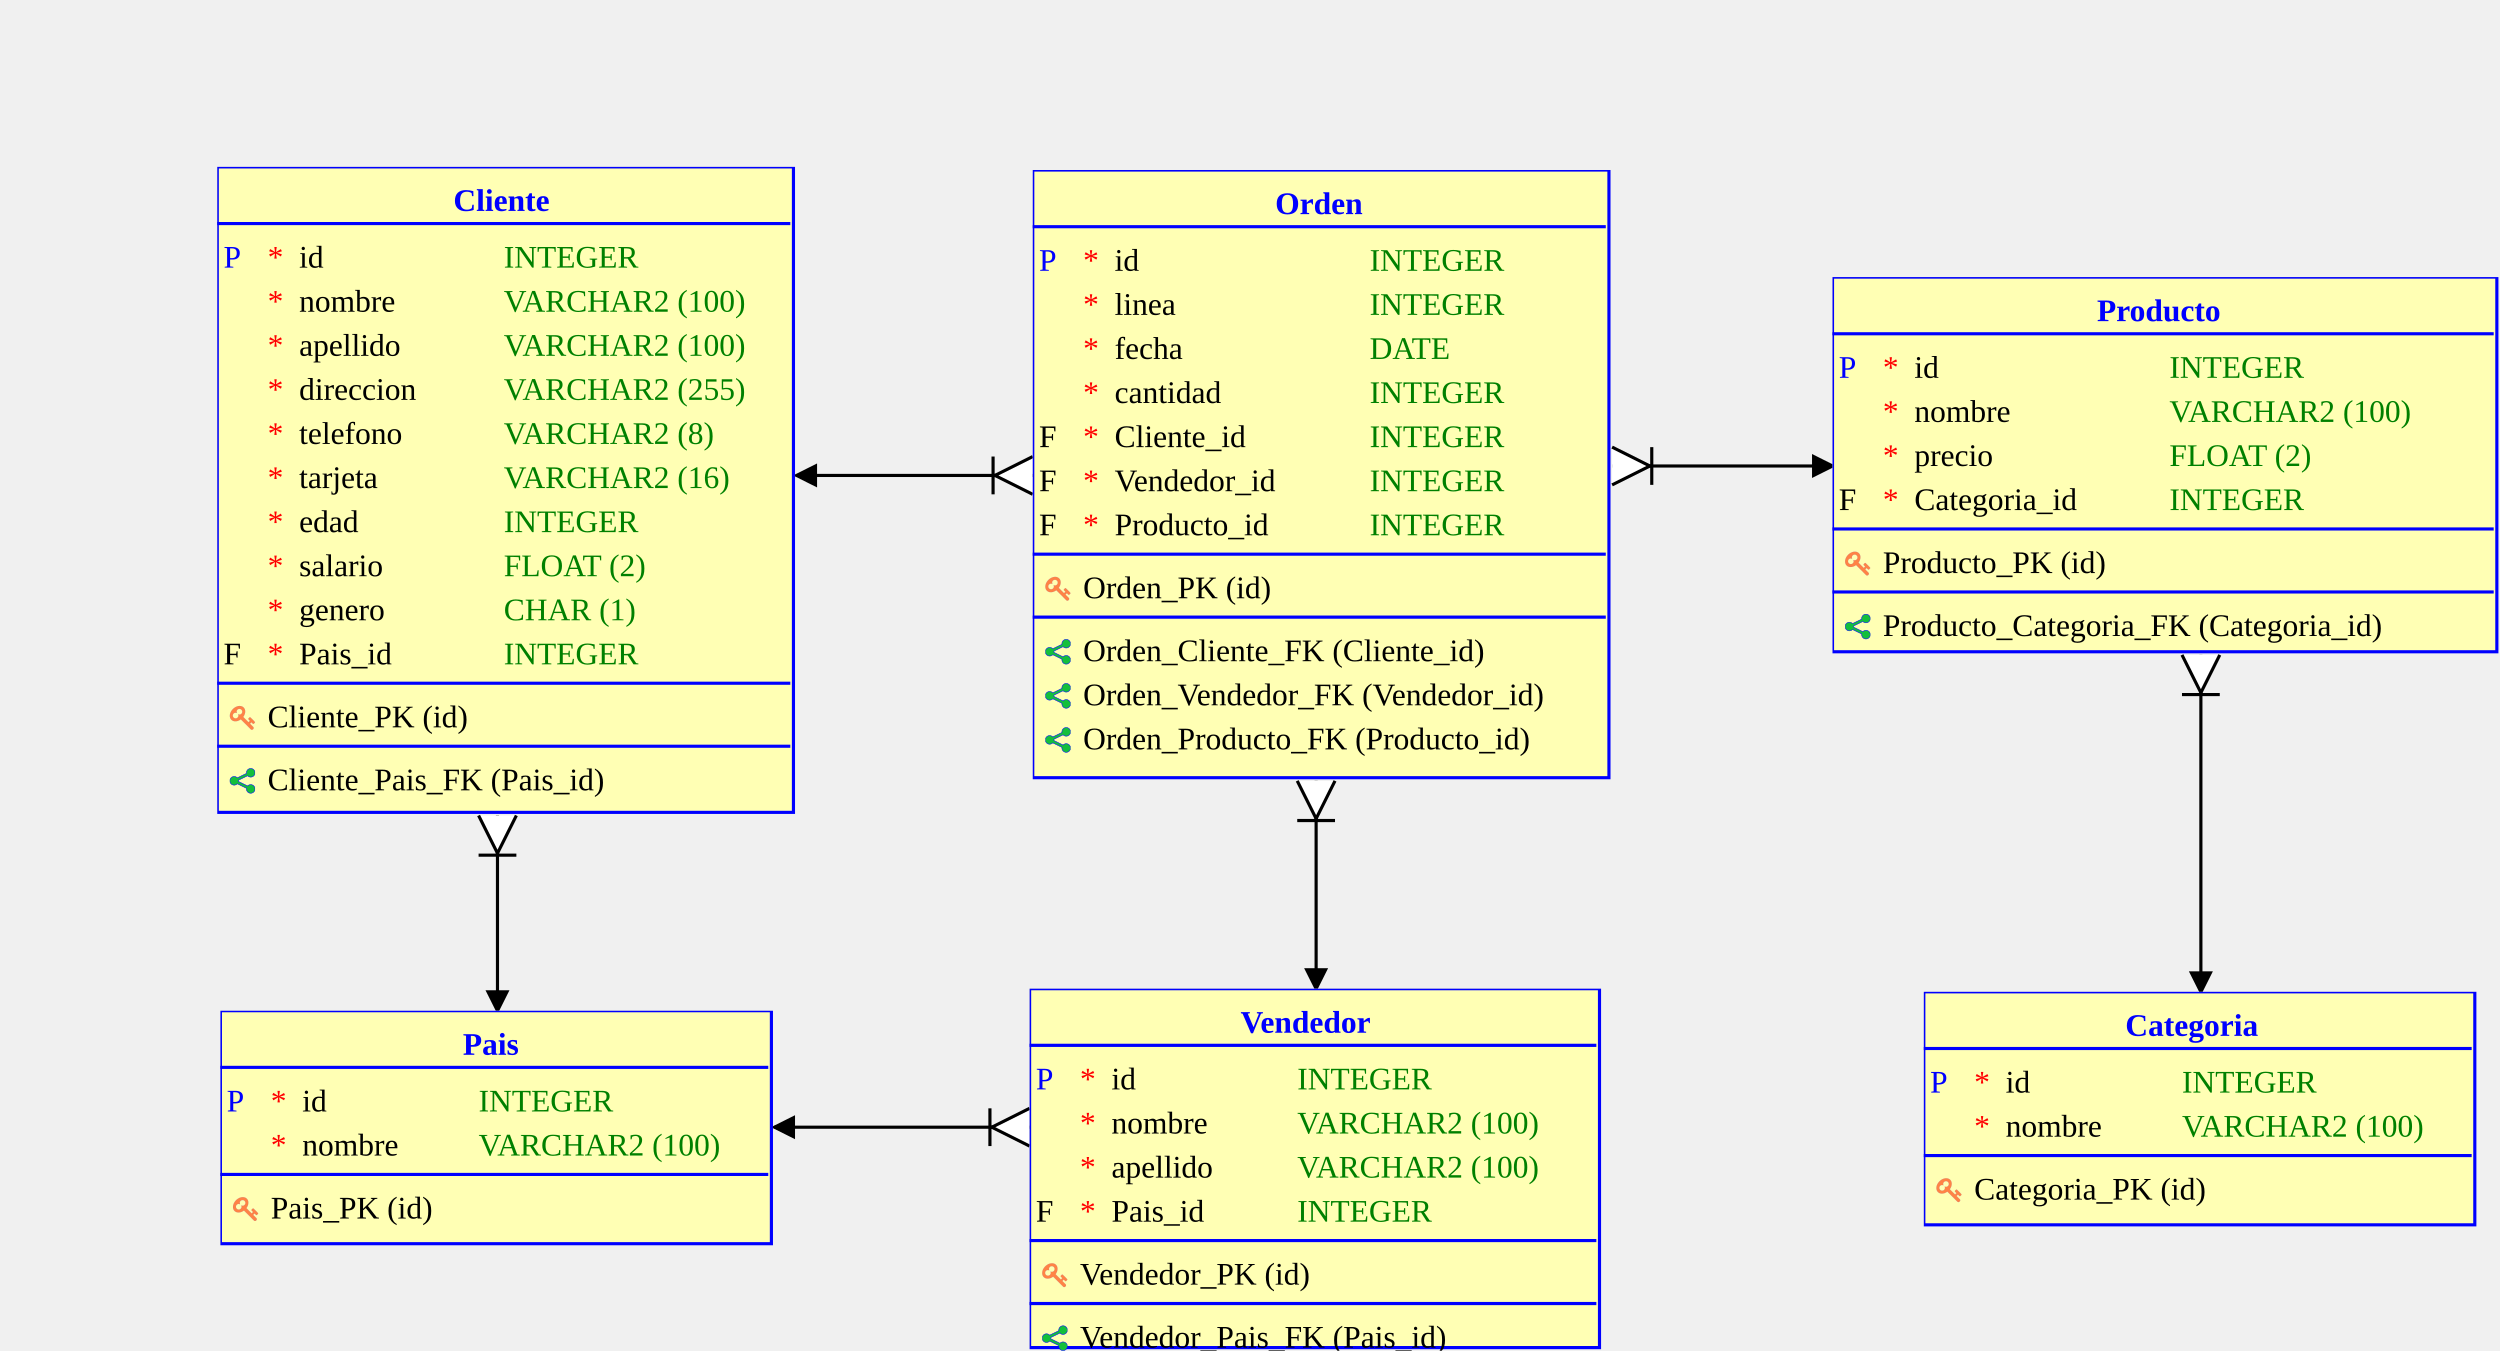
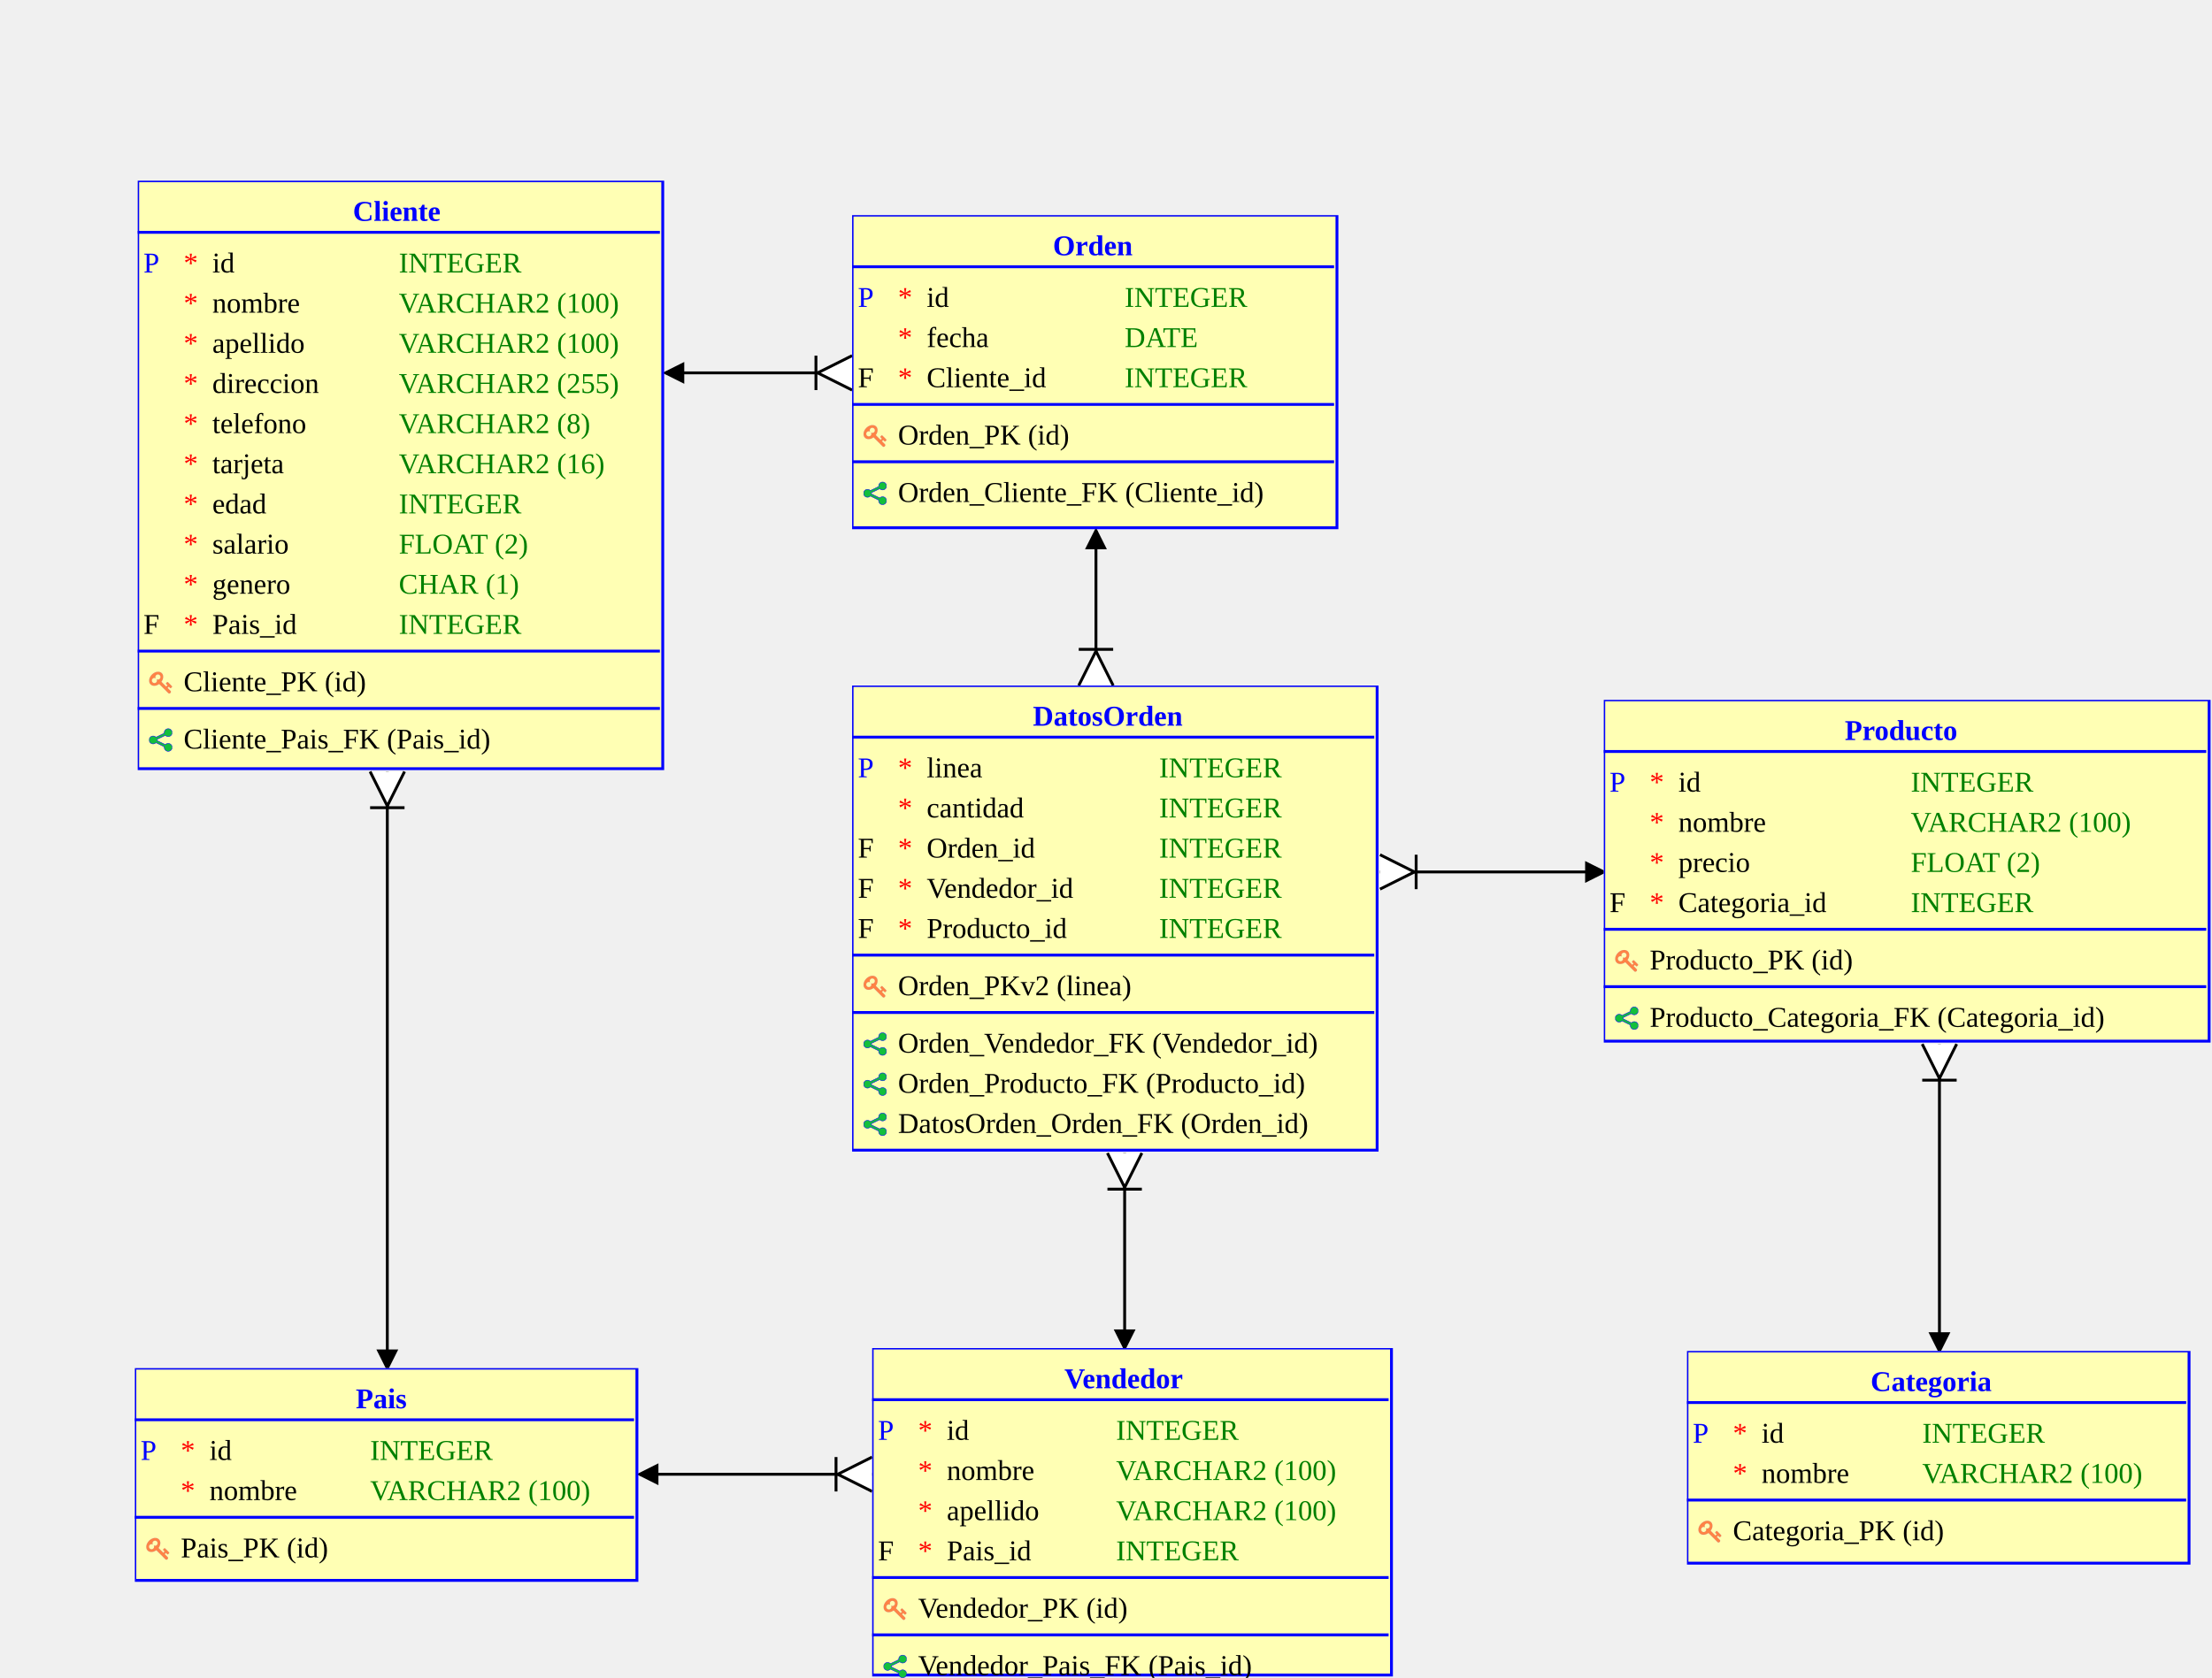
- <svg xmlns="http://www.w3.org/2000/svg" xmlns:xlink="http://www.w3.org/1999/xlink" version="1.1" width="794" height="429">
+ <svg xmlns="http://www.w3.org/2000/svg" xmlns:xlink="http://www.w3.org/1999/xlink" version="1.1" width="771" height="585">
  <defs id="dmw_defs">
    <svg id="fk_sym" viewBox="0 0 48.665 48.665" style="enable-background:new 0 0 48.665 48.665;">
      <g>
        <path d="M40.332,31.592c-2.377,0-4.515,1-6.033,2.598l-17.737-8.686c0.061-0.406,0.103-0.82,0.103-1.246    c0-0.414-0.04-0.818-0.098-1.215l17.711-8.589c1.519,1.609,3.666,2.619,6.054,2.619c4.603,0,8.333-3.731,8.333-8.333    c0-4.603-3.73-8.333-8.333-8.333s-8.333,3.73-8.333,8.333c0,0.414,0.04,0.817,0.098,1.215l-17.709,8.589    c-1.519-1.609-3.666-2.619-6.054-2.619C3.73,15.925,0,19.656,0,24.258c0,4.603,3.73,8.333,8.333,8.333    c2.377,0,4.515-1,6.033-2.596l17.736,8.685c-0.062,0.406-0.104,0.82-0.104,1.245c0,4.604,3.73,8.333,8.333,8.333    s8.333-3.729,8.333-8.333C48.665,35.322,44.935,31.592,40.332,31.592z" fill="#13bf3b" />
      </g>
    </svg>
    <svg id="pk_sym" viewBox="0 0 480.509 480.509" style="enable-background:new 0 0 480.509 480.509;">
      <g>
        <path d="M418.119,331.046c4.094,4.374,7.766,8.186,10.996,11.416c3.237,3.238,6.714,6.376,10.427,9.422   c3.71,3.042,6.427,4.568,8.135,4.568c3.241,0,9.517-4.661,18.843-13.99c9.328-9.321,13.989-15.604,13.989-18.842   c0-1.523-2.714-5.421-8.138-11.704c-5.421-6.276-12.364-13.702-20.838-22.271c-8.473-8.565-16.703-16.744-24.694-24.55   c-8.001-7.81-15.8-15.373-23.417-22.703c-7.611-7.327-11.992-11.56-13.135-12.703c-1.902-1.902-4.093-2.853-6.563-2.853   c-3.237,0-9.521,4.661-18.843,13.988c-9.328,9.322-13.989,15.605-13.989,18.843c0,1.711,1.522,4.421,4.568,8.138   c3.046,3.71,6.188,7.187,9.421,10.424c3.23,3.23,7.047,6.899,11.42,10.992c4.377,4.093,6.848,6.423,7.423,6.995l-27.408,27.404   L254.954,222.268c24.94-33.498,37.408-68.236,37.408-104.211c0-31.024-9.761-56.293-29.263-75.801   c-19.512-19.511-44.778-29.265-75.805-29.265c-30.454,0-60.244,9.042-89.363,27.119c-29.121,18.083-52.727,41.686-70.808,70.808   C9.042,140.038,0,169.828,0,200.28c0,31.029,9.753,56.286,29.265,75.803c19.511,19.517,44.777,29.27,75.801,29.27   c35.976,0,70.71-12.467,104.212-37.407l191.574,191.579c5.332,5.328,11.796,7.994,19.417,7.994c7.991,0,15.704-3.72,23.12-11.14   c7.426-7.426,11.143-15.129,11.143-23.127c0-7.617-2.666-14.092-7.994-19.417l-62.811-62.811l27.405-27.404   C411.699,324.195,414.033,326.666,418.119,331.046z M221.556,161.458c-10.656,10.657-23.601,15.987-38.828,15.987   c-7.996,0-15.896-1.812-23.7-5.43c3.617,7.808,5.426,15.706,5.426,23.7c0,15.229-5.327,28.171-15.987,38.828   c-10.66,10.655-23.606,15.986-38.831,15.986c-15.227,0-28.168-5.325-38.828-15.986c-10.657-10.657-15.987-23.599-15.987-38.828   c0-15.227,5.327-28.171,15.987-38.828C81.464,146.23,94.409,140.9,109.636,140.9c7.992,0,15.893,1.809,23.695,5.424   c-3.616-7.804-5.424-15.706-5.424-23.699c0-15.227,5.327-28.171,15.987-38.828c10.66-10.657,23.604-15.987,38.831-15.987   c15.227,0,28.171,5.327,38.828,15.987c10.657,10.66,15.987,23.601,15.987,38.828C237.539,137.852,232.209,150.797,221.556,161.458z   " fill="#ff8345" />
      </g>
    </svg>
    <svg id="uk_sym" viewBox="0 0 490 490" style="enable-background:new 0 0 490 490;">
      <g>
        <polygon points="236.99,11.41 0,246.348 236.99,478.678 236.99,350.609 129.864,245 236.99,139.391  " fill="#0064fb" />
        <polygon points="253.01,478.59 490,243.651 253.01,11.322 253.01,139.391 360.136,245 253.01,350.609  " fill="#0064fb" />
      </g>
    </svg>
    <svg id="link_sym" viewBox="0 0 1000 900" style="enable-background:new 0 0 1000 900;">
      <g>
        <path fill="black" d="M660.224 422.656c6.976 16.192-0.512 35.008-16.768 42.048-16.128 6.976-34.944-0.448-41.984-16.768-8.448-19.776-20.736-37.696-36.224-53.248-64.64-64.64-177.344-64.64-241.92 0l-145.216 145.28c-66.688 66.688-66.688 175.232 0 241.984 66.688 66.688 175.104 66.752 241.92 0l92.8-92.864c12.48-12.48 32.768-12.48 45.248 0s12.48 32.768 0 45.248l-92.8 92.864c-91.648 91.648-240.832 91.52-332.416 0-91.712-91.648-91.712-240.832 0-332.48l145.216-145.28c44.352-44.416 103.424-68.864 166.272-68.864s121.792 24.448 166.208 68.864c21.248 21.312 38.016 45.952 49.664 73.216zM891.136 401.344l-145.216 145.216c-88.768 88.832-243.712 88.832-332.416 0-21.312-21.312-38.080-45.952-49.728-73.216-7.040-16.256 0.448-35.072 16.704-42.048 16.064-6.784 35.008 0.512 41.984 16.768 8.512 19.776 20.8 37.696 36.288 53.248 64.64 64.64 177.344 64.64 241.92 0l145.216-145.216c66.688-66.688 66.688-175.232 0-241.984-66.752-66.624-175.168-66.688-241.92 0l-92.8 92.864c-12.48 12.48-32.768 12.48-45.248 0s-12.48-32.768 0-45.248l92.8-92.864c45.824-45.824 105.984-68.736 166.208-68.736s120.448 22.912 166.272 68.736c91.584 91.648 91.584 240.768-0.064 332.48z" />
      </g>
    </svg>
    <clipPath clipPathUnits="userSpaceOnUse" id="clipPath1_0_">
      <rect x="0" y="0" width="176" height="75" />
    </clipPath>
    <clipPath clipPathUnits="userSpaceOnUse" id="clipPath3_0_">
-       <rect x="0" y="0" width="184" height="194" />
-     </clipPath>
-     <clipPath clipPathUnits="userSpaceOnUse" id="clipPath5_0_">
+       <rect x="0" y="0" width="184" height="163" />
+     </clipPath>
+     <clipPath clipPathUnits="userSpaceOnUse" id="clipPath6_0_">
      <rect x="0" y="0" width="212" height="120" />
    </clipPath>
-     <clipPath clipPathUnits="userSpaceOnUse" id="clipPath6_0_">
+     <clipPath clipPathUnits="userSpaceOnUse" id="clipPath7_0_">
      <rect x="0" y="0" width="182" height="115" />
+     </clipPath>
+     <clipPath clipPathUnits="userSpaceOnUse" id="clipPath4_0_">
+       <rect x="0" y="0" width="170" height="110" />
    </clipPath>
    <clipPath clipPathUnits="userSpaceOnUse" id="clipPath2_0_">
      <rect x="0" y="0" width="184" height="206" />
    </clipPath>
-     <clipPath clipPathUnits="userSpaceOnUse" id="clipPath4_0_">
+     <clipPath clipPathUnits="userSpaceOnUse" id="clipPath5_0_">
      <rect x="0" y="0" width="176" height="75" />
    </clipPath>
  </defs>
  <g stroke-linecap="butt">
-     <path stroke="rgb(0,0,0)" fill="none" stroke-opacity="1.0" stroke-width="1" d="M246 358 L327 358" />
-     <polygon stroke="rgb(0,0,0)" stroke-dasharray="none" points="246 358 252 355 252 361" fill="rgb(0,0,0)" stroke-width="1" stroke-opacity="1.0" />
-     <path stroke-dasharray="none" d="M327.0 364.0 L315.0 358.0 L327.0 352.0 M314.4 364.0 L314.4 352.0" fill="white" stroke-width="1" stroke-opacity="1.0" stroke="rgb(0,0,0)" />
-   </g>
-   <g stroke-linecap="butt">
-     <path stroke="rgb(0,0,0)" fill="none" stroke-opacity="1.0" stroke-width="1" d="M699 315 L699 208" />
-     <polygon stroke="rgb(0,0,0)" stroke-dasharray="none" points="699 315 696 309 702 309" fill="rgb(0,0,0)" stroke-width="1" stroke-opacity="1.0" />
-     <path stroke-dasharray="none" d="M705.0 208.0 L699.0 220.0 L693.0 208.0 M705.0 220.6 L693.0 220.6" fill="white" stroke-width="1" stroke-opacity="1.0" stroke="rgb(0,0,0)" />
-   </g>
-   <g stroke-linecap="butt">
-     <path stroke="rgb(0,0,0)" fill="none" stroke-opacity="1.0" stroke-width="1" d="M158 321 L158 259" />
-     <polygon stroke="rgb(0,0,0)" stroke-dasharray="none" points="158 321 155 315 161 315" fill="rgb(0,0,0)" stroke-width="1" stroke-opacity="1.0" />
-     <path stroke-dasharray="none" d="M164.0 259.0 L158.0 271.0 L152.0 259.0 M164.0 271.6 L152.0 271.6" fill="white" stroke-width="1" stroke-opacity="1.0" stroke="rgb(0,0,0)" />
-   </g>
-   <g stroke-linecap="butt">
-     <path stroke="rgb(0,0,0)" fill="none" stroke-opacity="1.0" stroke-width="1" d="M253 151 L328 151" />
-     <polygon stroke="rgb(0,0,0)" stroke-dasharray="none" points="253 151 259 148 259 154" fill="rgb(0,0,0)" stroke-width="1" stroke-opacity="1.0" />
-     <path stroke-dasharray="none" d="M328.0 157.0 L316.0 151.0 L328.0 145.0 M315.4 157.0 L315.4 145.0" fill="white" stroke-width="1" stroke-opacity="1.0" stroke="rgb(0,0,0)" />
-   </g>
-   <g stroke-linecap="butt">
-     <path stroke="rgb(0,0,0)" fill="none" stroke-opacity="1.0" stroke-width="1" d="M582 148 L512 148" />
-     <polygon stroke="rgb(0,0,0)" stroke-dasharray="none" points="582 148 576 151 576 145" fill="rgb(0,0,0)" stroke-width="1" stroke-opacity="1.0" />
-     <path stroke-dasharray="none" d="M512.0 142.0 L524.0 148.0 L512.0 154.0 M524.6 142.0 L524.6 154.0" fill="white" stroke-width="1" stroke-opacity="1.0" stroke="rgb(0,0,0)" />
-   </g>
-   <g stroke-linecap="butt">
-     <path stroke="rgb(0,0,0)" fill="none" stroke-opacity="1.0" stroke-width="1" d="M418 314 L418 248" />
-     <polygon stroke="rgb(0,0,0)" stroke-dasharray="none" points="418 314 415 308 421 308" fill="rgb(0,0,0)" stroke-width="1" stroke-opacity="1.0" />
-     <path stroke-dasharray="none" d="M424.0 248.0 L418.0 260.0 L412.0 248.0 M424.0 260.6 L412.0 260.6" fill="white" stroke-width="1" stroke-opacity="1.0" stroke="rgb(0,0,0)" />
-   </g>
-   <g fill="rgb(255,255,180)" stroke="rgb(0,0,255)" fill-opacity="1.0" stroke-opacity="1.0" clip-path="url(#clipPath1_0_)" transform="translate(611,315)">
+     <path stroke="rgb(0,0,0)" fill="none" stroke-opacity="1.0" stroke-width="1" d="M223 514 L304 514" />
+     <polygon stroke="rgb(0,0,0)" stroke-dasharray="none" points="223 514 229 511 229 517" fill="rgb(0,0,0)" stroke-width="1" stroke-opacity="1.0" />
+     <path stroke-dasharray="none" d="M304.0 520.0 L292.0 514.0 L304.0 508.0 M291.4 520.0 L291.4 508.0" fill="white" stroke-width="1" stroke-opacity="1.0" stroke="rgb(0,0,0)" />
+   </g>
+   <g stroke-linecap="butt">
+     <path stroke="rgb(0,0,0)" fill="none" stroke-opacity="1.0" stroke-width="1" d="M676 471 L676 364" />
+     <polygon stroke="rgb(0,0,0)" stroke-dasharray="none" points="676 471 673 465 679 465" fill="rgb(0,0,0)" stroke-width="1" stroke-opacity="1.0" />
+     <path stroke-dasharray="none" d="M682.0 364.0 L676.0 376.0 L670.0 364.0 M682.0 376.6 L670.0 376.6" fill="white" stroke-width="1" stroke-opacity="1.0" stroke="rgb(0,0,0)" />
+   </g>
+   <g stroke-linecap="butt">
+     <path stroke="rgb(0,0,0)" fill="none" stroke-opacity="1.0" stroke-width="1" d="M382 185 L382 239" />
+     <polygon stroke="rgb(0,0,0)" stroke-dasharray="none" points="382 185 385 191 379 191" fill="rgb(0,0,0)" stroke-width="1" stroke-opacity="1.0" />
+     <path stroke-dasharray="none" d="M376.0 239.0 L382.0 227.0 L388.0 239.0 M376.0 226.4 L388.0 226.4" fill="white" stroke-width="1" stroke-opacity="1.0" stroke="rgb(0,0,0)" />
+   </g>
+   <g stroke-linecap="butt">
+     <path stroke="rgb(0,0,0)" fill="none" stroke-opacity="1.0" stroke-width="1" d="M135 477 L135 269" />
+     <polygon stroke="rgb(0,0,0)" stroke-dasharray="none" points="135 477 132 471 138 471" fill="rgb(0,0,0)" stroke-width="1" stroke-opacity="1.0" />
+     <path stroke-dasharray="none" d="M141.0 269.0 L135.0 281.0 L129.0 269.0 M141.0 281.6 L129.0 281.6" fill="white" stroke-width="1" stroke-opacity="1.0" stroke="rgb(0,0,0)" />
+   </g>
+   <g stroke-linecap="butt">
+     <path stroke="rgb(0,0,0)" fill="none" stroke-opacity="1.0" stroke-width="1" d="M232 130 L297 130" />
+     <polygon stroke="rgb(0,0,0)" stroke-dasharray="none" points="232 130 238 127 238 133" fill="rgb(0,0,0)" stroke-width="1" stroke-opacity="1.0" />
+     <path stroke-dasharray="none" d="M297.0 136.0 L285.0 130.0 L297.0 124.0 M284.4 136.0 L284.4 124.0" fill="white" stroke-width="1" stroke-opacity="1.0" stroke="rgb(0,0,0)" />
+   </g>
+   <g stroke-linecap="butt">
+     <path stroke="rgb(0,0,0)" fill="none" stroke-opacity="1.0" stroke-width="1" d="M559 304 L481 304" />
+     <polygon stroke="rgb(0,0,0)" stroke-dasharray="none" points="559 304 553 307 553 301" fill="rgb(0,0,0)" stroke-width="1" stroke-opacity="1.0" />
+     <path stroke-dasharray="none" d="M481.0 298.0 L493.0 304.0 L481.0 310.0 M493.6 298.0 L493.6 310.0" fill="white" stroke-width="1" stroke-opacity="1.0" stroke="rgb(0,0,0)" />
+   </g>
+   <g stroke-linecap="butt">
+     <path stroke="rgb(0,0,0)" fill="none" stroke-opacity="1.0" stroke-width="1" d="M392 470 L392 402" />
+     <polygon stroke="rgb(0,0,0)" stroke-dasharray="none" points="392 470 389 464 395 464" fill="rgb(0,0,0)" stroke-width="1" stroke-opacity="1.0" />
+     <path stroke-dasharray="none" d="M398.0 402.0 L392.0 414.0 L386.0 402.0 M398.0 414.6 L386.0 414.6" fill="white" stroke-width="1" stroke-opacity="1.0" stroke="rgb(0,0,0)" />
+   </g>
+   <g fill="rgb(255,255,180)" stroke="rgb(0,0,255)" fill-opacity="1.0" stroke-opacity="1.0" clip-path="url(#clipPath1_0_)" transform="translate(588,471)">
    <rect x="0" y="0" width="175" height="74" />
    <text id="0D2E7921-8C8CE965725F" x="64" y="14" fill="rgb(0,0,255)" font-weight="bold" fill-opacity="1.0" font-size="10" stroke="none">
Categoria
</text>
    <line x1="0" y1="18" x2="174" y2="18" fill="none" stroke="rgb(0,0,255)" />
    <text x="16" y="32" fill="rgb(255,0,0)" fill-opacity="1.0" font-size="10" stroke="none">
*
</text>
    <text x="2" y="32" fill="rgb(0,0,255)" fill-opacity="1.0" font-size="10" stroke="none">
P
</text>
    <text x="26" y="32" fill="rgb(0,0,0)" fill-opacity="1.0" font-size="10" stroke="none">
id
</text>
    <text x="82" y="32" fill="rgb(0,128,0)" fill-opacity="1.0" font-size="10" stroke="none">
INTEGER
</text>
    <text x="16" y="46" fill="rgb(255,0,0)" fill-opacity="1.0" font-size="10" stroke="none">
*
</text>
    <text x="26" y="46" fill="rgb(0,0,0)" fill-opacity="1.0" font-size="10" stroke="none">
nombre
</text>
    <text x="82" y="46" fill="rgb(0,128,0)" fill-opacity="1.0" font-size="10" stroke="none">
VARCHAR2 (100)
</text>
    <line x1="0" y1="52" x2="174" y2="52" fill="none" stroke="rgb(0,0,255)" />
    <use xlink:href="#pk_sym" x="4" y="59" width="8" height="8" fill-opacity="1.0" />
    <text x="16" y="66" fill="rgb(0,0,0)" fill-opacity="1.0" font-size="10" stroke="none">
Categoria_PK (id)
</text>
  </g>
-   <g fill="rgb(255,255,180)" stroke="rgb(0,0,255)" fill-opacity="1.0" stroke-opacity="1.0" clip-path="url(#clipPath3_0_)" transform="translate(328,54)">
-     <rect x="0" y="0" width="183" height="193" />
-     <text id="5F2838C7-EDFB15B4B91F" x="77" y="14" fill="rgb(0,0,255)" font-weight="bold" fill-opacity="1.0" font-size="10" stroke="none">
- Orden
+   <g fill="rgb(255,255,180)" stroke="rgb(0,0,255)" fill-opacity="1.0" stroke-opacity="1.0" clip-path="url(#clipPath3_0_)" transform="translate(297,239)">
+     <rect x="0" y="0" width="183" height="162" />
+     <text id="5F2838C7-EDFB15B4B91F" x="63" y="14" fill="rgb(0,0,255)" font-weight="bold" fill-opacity="1.0" font-size="10" stroke="none">
+ DatosOrden
</text>
    <line x1="0" y1="18" x2="182" y2="18" fill="none" stroke="rgb(0,0,255)" />
    <text x="16" y="32" fill="rgb(255,0,0)" fill-opacity="1.0" font-size="10" stroke="none">
*
</text>
    <text x="2" y="32" fill="rgb(0,0,255)" fill-opacity="1.0" font-size="10" stroke="none">
P
</text>
    <text x="26" y="32" fill="rgb(0,0,0)" fill-opacity="1.0" font-size="10" stroke="none">
- id
+ linea
</text>
    <text x="107" y="32" fill="rgb(0,128,0)" fill-opacity="1.0" font-size="10" stroke="none">
INTEGER
</text>
    <text x="16" y="46" fill="rgb(255,0,0)" fill-opacity="1.0" font-size="10" stroke="none">
*
</text>
    <text x="26" y="46" fill="rgb(0,0,0)" fill-opacity="1.0" font-size="10" stroke="none">
- linea
+ cantidad
</text>
    <text x="107" y="46" fill="rgb(0,128,0)" fill-opacity="1.0" font-size="10" stroke="none">
INTEGER
</text>
    <text x="16" y="60" fill="rgb(255,0,0)" fill-opacity="1.0" font-size="10" stroke="none">
*
</text>
+     <text x="2" y="60" fill="rgb(0,0,0)" fill-opacity="1.0" font-size="10" stroke="none">
+ F
+ </text>
    <text x="26" y="60" fill="rgb(0,0,0)" fill-opacity="1.0" font-size="10" stroke="none">
- fecha
+ Orden_id
</text>
    <text x="107" y="60" fill="rgb(0,128,0)" fill-opacity="1.0" font-size="10" stroke="none">
- DATE
+ INTEGER
</text>
    <text x="16" y="74" fill="rgb(255,0,0)" fill-opacity="1.0" font-size="10" stroke="none">
*
</text>
+     <text x="2" y="74" fill="rgb(0,0,0)" fill-opacity="1.0" font-size="10" stroke="none">
+ F
+ </text>
    <text x="26" y="74" fill="rgb(0,0,0)" fill-opacity="1.0" font-size="10" stroke="none">
- cantidad
+ Vendedor_id
</text>
    <text x="107" y="74" fill="rgb(0,128,0)" fill-opacity="1.0" font-size="10" stroke="none">
INTEGER
</text>
    <text x="16" y="88" fill="rgb(255,0,0)" fill-opacity="1.0" font-size="10" stroke="none">
*
</text>
    <text x="2" y="88" fill="rgb(0,0,0)" fill-opacity="1.0" font-size="10" stroke="none">
F
</text>
    <text x="26" y="88" fill="rgb(0,0,0)" fill-opacity="1.0" font-size="10" stroke="none">
- Cliente_id
+ Producto_id
</text>
    <text x="107" y="88" fill="rgb(0,128,0)" fill-opacity="1.0" font-size="10" stroke="none">
INTEGER
</text>
-     <text x="16" y="102" fill="rgb(255,0,0)" fill-opacity="1.0" font-size="10" stroke="none">
- *
- </text>
-     <text x="2" y="102" fill="rgb(0,0,0)" fill-opacity="1.0" font-size="10" stroke="none">
- F
- </text>
-     <text x="26" y="102" fill="rgb(0,0,0)" fill-opacity="1.0" font-size="10" stroke="none">
- Vendedor_id
- </text>
-     <text x="107" y="102" fill="rgb(0,128,0)" fill-opacity="1.0" font-size="10" stroke="none">
- INTEGER
- </text>
-     <text x="16" y="116" fill="rgb(255,0,0)" fill-opacity="1.0" font-size="10" stroke="none">
- *
- </text>
-     <text x="2" y="116" fill="rgb(0,0,0)" fill-opacity="1.0" font-size="10" stroke="none">
- F
- </text>
-     <text x="26" y="116" fill="rgb(0,0,0)" fill-opacity="1.0" font-size="10" stroke="none">
- Producto_id
- </text>
-     <text x="107" y="116" fill="rgb(0,128,0)" fill-opacity="1.0" font-size="10" stroke="none">
- INTEGER
- </text>
-     <line x1="0" y1="122" x2="182" y2="122" fill="none" stroke="rgb(0,0,255)" />
-     <use xlink:href="#pk_sym" x="4" y="129" width="8" height="8" fill-opacity="1.0" />
-     <text x="16" y="136" fill="rgb(0,0,0)" fill-opacity="1.0" font-size="10" stroke="none">
- Orden_PK (id)
- </text>
-     <line x1="0" y1="142" x2="182" y2="142" fill="none" stroke="rgb(0,0,255)" />
+     <line x1="0" y1="94" x2="182" y2="94" fill="none" stroke="rgb(0,0,255)" />
+     <use xlink:href="#pk_sym" x="4" y="101" width="8" height="8" fill-opacity="1.0" />
+     <text x="16" y="108" fill="rgb(0,0,0)" fill-opacity="1.0" font-size="10" stroke="none">
+ Orden_PKv2 (linea)
+ </text>
+     <line x1="0" y1="114" x2="182" y2="114" fill="none" stroke="rgb(0,0,255)" />
+     <use xlink:href="#fk_sym" x="4" y="121" width="8" height="8" fill-opacity="1.0" />
+     <a xlink:href="#7AD38E2F-A04FA957EAA4">
+       <text x="16" y="128" fill="rgb(0,0,0)" fill-opacity="1.0" font-size="10" stroke="none">
+ Orden_Vendedor_FK (Vendedor_id)
+ </text>
+     </a>
+     <use xlink:href="#fk_sym" x="4" y="135" width="8" height="8" fill-opacity="1.0" />
+     <a xlink:href="#6CEB37F7-6E9263B5DA66">
+       <text x="16" y="142" fill="rgb(0,0,0)" fill-opacity="1.0" font-size="10" stroke="none">
+ Orden_Producto_FK (Producto_id)
+ </text>
+     </a>
    <use xlink:href="#fk_sym" x="4" y="149" width="8" height="8" fill-opacity="1.0" />
-     <a xlink:href="#9DE3D6E9-0B939EC82F2A">
+     <a xlink:href="#90A49F5A-7E76A78321DF">
      <text x="16" y="156" fill="rgb(0,0,0)" fill-opacity="1.0" font-size="10" stroke="none">
- Orden_Cliente_FK (Cliente_id)
- </text>
-     </a>
-     <use xlink:href="#fk_sym" x="4" y="163" width="8" height="8" fill-opacity="1.0" />
-     <a xlink:href="#7AD38E2F-A04FA957EAA4">
-       <text x="16" y="170" fill="rgb(0,0,0)" fill-opacity="1.0" font-size="10" stroke="none">
- Orden_Vendedor_FK (Vendedor_id)
- </text>
-     </a>
-     <use xlink:href="#fk_sym" x="4" y="177" width="8" height="8" fill-opacity="1.0" />
-     <a xlink:href="#6CEB37F7-6E9263B5DA66">
-       <text x="16" y="184" fill="rgb(0,0,0)" fill-opacity="1.0" font-size="10" stroke="none">
- Orden_Producto_FK (Producto_id)
- </text>
-     </a>
-   </g>
-   <g fill="rgb(255,255,180)" stroke="rgb(0,0,255)" fill-opacity="1.0" stroke-opacity="1.0" clip-path="url(#clipPath5_0_)" transform="translate(582,88)">
+ DatosOrden_Orden_FK (Orden_id)
+ </text>
+     </a>
+   </g>
+   <g fill="rgb(255,255,180)" stroke="rgb(0,0,255)" fill-opacity="1.0" stroke-opacity="1.0" clip-path="url(#clipPath6_0_)" transform="translate(559,244)">
    <rect x="0" y="0" width="211" height="119" />
    <text id="6CEB37F7-6E9263B5DA66" x="84" y="14" fill="rgb(0,0,255)" font-weight="bold" fill-opacity="1.0" font-size="10" stroke="none">
Producto
</text>
    <line x1="0" y1="18" x2="210" y2="18" fill="none" stroke="rgb(0,0,255)" />
    <text x="16" y="32" fill="rgb(255,0,0)" fill-opacity="1.0" font-size="10" stroke="none">
*
</text>
    <text x="2" y="32" fill="rgb(0,0,255)" fill-opacity="1.0" font-size="10" stroke="none">
P
</text>
    <text x="26" y="32" fill="rgb(0,0,0)" fill-opacity="1.0" font-size="10" stroke="none">
id
</text>
    <text x="107" y="32" fill="rgb(0,128,0)" fill-opacity="1.0" font-size="10" stroke="none">
INTEGER
</text>
    <text x="16" y="46" fill="rgb(255,0,0)" fill-opacity="1.0" font-size="10" stroke="none">
*
</text>
    <text x="26" y="46" fill="rgb(0,0,0)" fill-opacity="1.0" font-size="10" stroke="none">
nombre
</text>
    <text x="107" y="46" fill="rgb(0,128,0)" fill-opacity="1.0" font-size="10" stroke="none">
VARCHAR2 (100)
</text>
    <text x="16" y="60" fill="rgb(255,0,0)" fill-opacity="1.0" font-size="10" stroke="none">
*
</text>
    <text x="26" y="60" fill="rgb(0,0,0)" fill-opacity="1.0" font-size="10" stroke="none">
precio
</text>
    <text x="107" y="60" fill="rgb(0,128,0)" fill-opacity="1.0" font-size="10" stroke="none">
FLOAT (2)
</text>
    <text x="16" y="74" fill="rgb(255,0,0)" fill-opacity="1.0" font-size="10" stroke="none">
*
</text>
    <text x="2" y="74" fill="rgb(0,0,0)" fill-opacity="1.0" font-size="10" stroke="none">
F
</text>
    <text x="26" y="74" fill="rgb(0,0,0)" fill-opacity="1.0" font-size="10" stroke="none">
Categoria_id
</text>
    <text x="107" y="74" fill="rgb(0,128,0)" fill-opacity="1.0" font-size="10" stroke="none">
INTEGER
</text>
    <line x1="0" y1="80" x2="210" y2="80" fill="none" stroke="rgb(0,0,255)" />
    <use xlink:href="#pk_sym" x="4" y="87" width="8" height="8" fill-opacity="1.0" />
    <text x="16" y="94" fill="rgb(0,0,0)" fill-opacity="1.0" font-size="10" stroke="none">
Producto_PK (id)
</text>
    <line x1="0" y1="100" x2="210" y2="100" fill="none" stroke="rgb(0,0,255)" />
    <use xlink:href="#fk_sym" x="4" y="107" width="8" height="8" fill-opacity="1.0" />
    <a xlink:href="#0D2E7921-8C8CE965725F">
      <text x="16" y="114" fill="rgb(0,0,0)" fill-opacity="1.0" font-size="10" stroke="none">
Producto_Categoria_FK (Categoria_id)
</text>
    </a>
  </g>
-   <g fill="rgb(255,255,180)" stroke="rgb(0,0,255)" fill-opacity="1.0" stroke-opacity="1.0" clip-path="url(#clipPath6_0_)" transform="translate(327,314)">
+   <g fill="rgb(255,255,180)" stroke="rgb(0,0,255)" fill-opacity="1.0" stroke-opacity="1.0" clip-path="url(#clipPath7_0_)" transform="translate(304,470)">
    <rect x="0" y="0" width="181" height="114" />
    <text id="7AD38E2F-A04FA957EAA4" x="67" y="14" fill="rgb(0,0,255)" font-weight="bold" fill-opacity="1.0" font-size="10" stroke="none">
Vendedor
</text>
    <line x1="0" y1="18" x2="180" y2="18" fill="none" stroke="rgb(0,0,255)" />
    <text x="16" y="32" fill="rgb(255,0,0)" fill-opacity="1.0" font-size="10" stroke="none">
*
</text>
    <text x="2" y="32" fill="rgb(0,0,255)" fill-opacity="1.0" font-size="10" stroke="none">
P
</text>
    <text x="26" y="32" fill="rgb(0,0,0)" fill-opacity="1.0" font-size="10" stroke="none">
id
</text>
    <text x="85" y="32" fill="rgb(0,128,0)" fill-opacity="1.0" font-size="10" stroke="none">
INTEGER
</text>
    <text x="16" y="46" fill="rgb(255,0,0)" fill-opacity="1.0" font-size="10" stroke="none">
*
</text>
    <text x="26" y="46" fill="rgb(0,0,0)" fill-opacity="1.0" font-size="10" stroke="none">
nombre
</text>
    <text x="85" y="46" fill="rgb(0,128,0)" fill-opacity="1.0" font-size="10" stroke="none">
VARCHAR2 (100)
</text>
    <text x="16" y="60" fill="rgb(255,0,0)" fill-opacity="1.0" font-size="10" stroke="none">
*
</text>
    <text x="26" y="60" fill="rgb(0,0,0)" fill-opacity="1.0" font-size="10" stroke="none">
apellido
</text>
    <text x="85" y="60" fill="rgb(0,128,0)" fill-opacity="1.0" font-size="10" stroke="none">
VARCHAR2 (100)
</text>
    <text x="16" y="74" fill="rgb(255,0,0)" fill-opacity="1.0" font-size="10" stroke="none">
*
</text>
    <text x="2" y="74" fill="rgb(0,0,0)" fill-opacity="1.0" font-size="10" stroke="none">
F
</text>
    <text x="26" y="74" fill="rgb(0,0,0)" fill-opacity="1.0" font-size="10" stroke="none">
Pais_id
</text>
    <text x="85" y="74" fill="rgb(0,128,0)" fill-opacity="1.0" font-size="10" stroke="none">
INTEGER
</text>
    <line x1="0" y1="80" x2="180" y2="80" fill="none" stroke="rgb(0,0,255)" />
    <use xlink:href="#pk_sym" x="4" y="87" width="8" height="8" fill-opacity="1.0" />
    <text x="16" y="94" fill="rgb(0,0,0)" fill-opacity="1.0" font-size="10" stroke="none">
Vendedor_PK (id)
</text>
    <line x1="0" y1="100" x2="180" y2="100" fill="none" stroke="rgb(0,0,255)" />
    <use xlink:href="#fk_sym" x="4" y="107" width="8" height="8" fill-opacity="1.0" />
    <a xlink:href="#C8CCAAE0-86DD83E558C8">
      <text x="16" y="114" fill="rgb(0,0,0)" fill-opacity="1.0" font-size="10" stroke="none">
Vendedor_Pais_FK (Pais_id)
</text>
    </a>
  </g>
-   <g fill="rgb(255,255,180)" stroke="rgb(0,0,255)" fill-opacity="1.0" stroke-opacity="1.0" clip-path="url(#clipPath2_0_)" transform="translate(69,53)">
+   <g fill="rgb(255,255,180)" stroke="rgb(0,0,255)" fill-opacity="1.0" stroke-opacity="1.0" clip-path="url(#clipPath2_0_)" transform="translate(48,63)">
    <rect x="0" y="0" width="183" height="205" />
    <text id="9DE3D6E9-0B939EC82F2A" x="75" y="14" fill="rgb(0,0,255)" font-weight="bold" fill-opacity="1.0" font-size="10" stroke="none">
Cliente
</text>
    <line x1="0" y1="18" x2="182" y2="18" fill="none" stroke="rgb(0,0,255)" />
    <text x="16" y="32" fill="rgb(255,0,0)" fill-opacity="1.0" font-size="10" stroke="none">
*
</text>
    <text x="2" y="32" fill="rgb(0,0,255)" fill-opacity="1.0" font-size="10" stroke="none">
P
</text>
    <text x="26" y="32" fill="rgb(0,0,0)" fill-opacity="1.0" font-size="10" stroke="none">
id
</text>
    <text x="91" y="32" fill="rgb(0,128,0)" fill-opacity="1.0" font-size="10" stroke="none">
INTEGER
</text>
    <text x="16" y="46" fill="rgb(255,0,0)" fill-opacity="1.0" font-size="10" stroke="none">
*
</text>
    <text x="26" y="46" fill="rgb(0,0,0)" fill-opacity="1.0" font-size="10" stroke="none">
nombre
</text>
    <text x="91" y="46" fill="rgb(0,128,0)" fill-opacity="1.0" font-size="10" stroke="none">
VARCHAR2 (100)
</text>
    <text x="16" y="60" fill="rgb(255,0,0)" fill-opacity="1.0" font-size="10" stroke="none">
*
</text>
    <text x="26" y="60" fill="rgb(0,0,0)" fill-opacity="1.0" font-size="10" stroke="none">
apellido
</text>
    <text x="91" y="60" fill="rgb(0,128,0)" fill-opacity="1.0" font-size="10" stroke="none">
VARCHAR2 (100)
</text>
    <text x="16" y="74" fill="rgb(255,0,0)" fill-opacity="1.0" font-size="10" stroke="none">
*
</text>
    <text x="26" y="74" fill="rgb(0,0,0)" fill-opacity="1.0" font-size="10" stroke="none">
direccion
</text>
    <text x="91" y="74" fill="rgb(0,128,0)" fill-opacity="1.0" font-size="10" stroke="none">
VARCHAR2 (255)
</text>
    <text x="16" y="88" fill="rgb(255,0,0)" fill-opacity="1.0" font-size="10" stroke="none">
*
</text>
    <text x="26" y="88" fill="rgb(0,0,0)" fill-opacity="1.0" font-size="10" stroke="none">
telefono
</text>
    <text x="91" y="88" fill="rgb(0,128,0)" fill-opacity="1.0" font-size="10" stroke="none">
VARCHAR2 (8)
</text>
    <text x="16" y="102" fill="rgb(255,0,0)" fill-opacity="1.0" font-size="10" stroke="none">
*
</text>
    <text x="26" y="102" fill="rgb(0,0,0)" fill-opacity="1.0" font-size="10" stroke="none">
tarjeta
</text>
    <text x="91" y="102" fill="rgb(0,128,0)" fill-opacity="1.0" font-size="10" stroke="none">
VARCHAR2 (16)
</text>
    <text x="16" y="116" fill="rgb(255,0,0)" fill-opacity="1.0" font-size="10" stroke="none">
*
</text>
    <text x="26" y="116" fill="rgb(0,0,0)" fill-opacity="1.0" font-size="10" stroke="none">
edad
</text>
    <text x="91" y="116" fill="rgb(0,128,0)" fill-opacity="1.0" font-size="10" stroke="none">
INTEGER
</text>
    <text x="16" y="130" fill="rgb(255,0,0)" fill-opacity="1.0" font-size="10" stroke="none">
*
</text>
    <text x="26" y="130" fill="rgb(0,0,0)" fill-opacity="1.0" font-size="10" stroke="none">
salario
</text>
    <text x="91" y="130" fill="rgb(0,128,0)" fill-opacity="1.0" font-size="10" stroke="none">
FLOAT (2)
</text>
    <text x="16" y="144" fill="rgb(255,0,0)" fill-opacity="1.0" font-size="10" stroke="none">
*
</text>
    <text x="26" y="144" fill="rgb(0,0,0)" fill-opacity="1.0" font-size="10" stroke="none">
genero
</text>
    <text x="91" y="144" fill="rgb(0,128,0)" fill-opacity="1.0" font-size="10" stroke="none">
CHAR (1)
</text>
    <text x="16" y="158" fill="rgb(255,0,0)" fill-opacity="1.0" font-size="10" stroke="none">
*
</text>
    <text x="2" y="158" fill="rgb(0,0,0)" fill-opacity="1.0" font-size="10" stroke="none">
F
</text>
    <text x="26" y="158" fill="rgb(0,0,0)" fill-opacity="1.0" font-size="10" stroke="none">
Pais_id
</text>
    <text x="91" y="158" fill="rgb(0,128,0)" fill-opacity="1.0" font-size="10" stroke="none">
INTEGER
</text>
    <line x1="0" y1="164" x2="182" y2="164" fill="none" stroke="rgb(0,0,255)" />
    <use xlink:href="#pk_sym" x="4" y="171" width="8" height="8" fill-opacity="1.0" />
    <text x="16" y="178" fill="rgb(0,0,0)" fill-opacity="1.0" font-size="10" stroke="none">
Cliente_PK (id)
</text>
    <line x1="0" y1="184" x2="182" y2="184" fill="none" stroke="rgb(0,0,255)" />
    <use xlink:href="#fk_sym" x="4" y="191" width="8" height="8" fill-opacity="1.0" />
    <a xlink:href="#C8CCAAE0-86DD83E558C8">
      <text x="16" y="198" fill="rgb(0,0,0)" fill-opacity="1.0" font-size="10" stroke="none">
Cliente_Pais_FK (Pais_id)
</text>
    </a>
  </g>
-   <g fill="rgb(255,255,180)" stroke="rgb(0,0,255)" fill-opacity="1.0" stroke-opacity="1.0" clip-path="url(#clipPath4_0_)" transform="translate(70,321)">
+   <g fill="rgb(255,255,180)" stroke="rgb(0,0,255)" fill-opacity="1.0" stroke-opacity="1.0" clip-path="url(#clipPath5_0_)" transform="translate(47,477)">
    <rect x="0" y="0" width="175" height="74" />
    <text id="C8CCAAE0-86DD83E558C8" x="77" y="14" fill="rgb(0,0,255)" font-weight="bold" fill-opacity="1.0" font-size="10" stroke="none">
Pais
</text>
    <line x1="0" y1="18" x2="174" y2="18" fill="none" stroke="rgb(0,0,255)" />
    <text x="16" y="32" fill="rgb(255,0,0)" fill-opacity="1.0" font-size="10" stroke="none">
*
</text>
    <text x="2" y="32" fill="rgb(0,0,255)" fill-opacity="1.0" font-size="10" stroke="none">
P
</text>
    <text x="26" y="32" fill="rgb(0,0,0)" fill-opacity="1.0" font-size="10" stroke="none">
id
</text>
    <text x="82" y="32" fill="rgb(0,128,0)" fill-opacity="1.0" font-size="10" stroke="none">
INTEGER
</text>
    <text x="16" y="46" fill="rgb(255,0,0)" fill-opacity="1.0" font-size="10" stroke="none">
*
</text>
    <text x="26" y="46" fill="rgb(0,0,0)" fill-opacity="1.0" font-size="10" stroke="none">
nombre
</text>
    <text x="82" y="46" fill="rgb(0,128,0)" fill-opacity="1.0" font-size="10" stroke="none">
VARCHAR2 (100)
</text>
    <line x1="0" y1="52" x2="174" y2="52" fill="none" stroke="rgb(0,0,255)" />
    <use xlink:href="#pk_sym" x="4" y="59" width="8" height="8" fill-opacity="1.0" />
    <text x="16" y="66" fill="rgb(0,0,0)" fill-opacity="1.0" font-size="10" stroke="none">
Pais_PK (id)
</text>
  </g>
+   <g fill="rgb(255,255,180)" stroke="rgb(0,0,255)" fill-opacity="1.0" stroke-opacity="1.0" clip-path="url(#clipPath4_0_)" transform="translate(297,75)">
+     <rect x="0" y="0" width="169" height="109" />
+     <text id="90A49F5A-7E76A78321DF" x="70" y="14" fill="rgb(0,0,255)" font-weight="bold" fill-opacity="1.0" font-size="10" stroke="none">
+ Orden
+ </text>
+     <line x1="0" y1="18" x2="168" y2="18" fill="none" stroke="rgb(0,0,255)" />
+     <text x="16" y="32" fill="rgb(255,0,0)" fill-opacity="1.0" font-size="10" stroke="none">
+ *
+ </text>
+     <text x="2" y="32" fill="rgb(0,0,255)" fill-opacity="1.0" font-size="10" stroke="none">
+ P
+ </text>
+     <text x="26" y="32" fill="rgb(0,0,0)" fill-opacity="1.0" font-size="10" stroke="none">
+ id
+ </text>
+     <text x="95" y="32" fill="rgb(0,128,0)" fill-opacity="1.0" font-size="10" stroke="none">
+ INTEGER
+ </text>
+     <text x="16" y="46" fill="rgb(255,0,0)" fill-opacity="1.0" font-size="10" stroke="none">
+ *
+ </text>
+     <text x="26" y="46" fill="rgb(0,0,0)" fill-opacity="1.0" font-size="10" stroke="none">
+ fecha
+ </text>
+     <text x="95" y="46" fill="rgb(0,128,0)" fill-opacity="1.0" font-size="10" stroke="none">
+ DATE
+ </text>
+     <text x="16" y="60" fill="rgb(255,0,0)" fill-opacity="1.0" font-size="10" stroke="none">
+ *
+ </text>
+     <text x="2" y="60" fill="rgb(0,0,0)" fill-opacity="1.0" font-size="10" stroke="none">
+ F
+ </text>
+     <text x="26" y="60" fill="rgb(0,0,0)" fill-opacity="1.0" font-size="10" stroke="none">
+ Cliente_id
+ </text>
+     <text x="95" y="60" fill="rgb(0,128,0)" fill-opacity="1.0" font-size="10" stroke="none">
+ INTEGER
+ </text>
+     <line x1="0" y1="66" x2="168" y2="66" fill="none" stroke="rgb(0,0,255)" />
+     <use xlink:href="#pk_sym" x="4" y="73" width="8" height="8" fill-opacity="1.0" />
+     <text x="16" y="80" fill="rgb(0,0,0)" fill-opacity="1.0" font-size="10" stroke="none">
+ Orden_PK (id)
+ </text>
+     <line x1="0" y1="86" x2="168" y2="86" fill="none" stroke="rgb(0,0,255)" />
+     <use xlink:href="#fk_sym" x="4" y="93" width="8" height="8" fill-opacity="1.0" />
+     <a xlink:href="#9DE3D6E9-0B939EC82F2A">
+       <text x="16" y="100" fill="rgb(0,0,0)" fill-opacity="1.0" font-size="10" stroke="none">
+ Orden_Cliente_FK (Cliente_id)
+ </text>
+     </a>
+   </g>
</svg>
